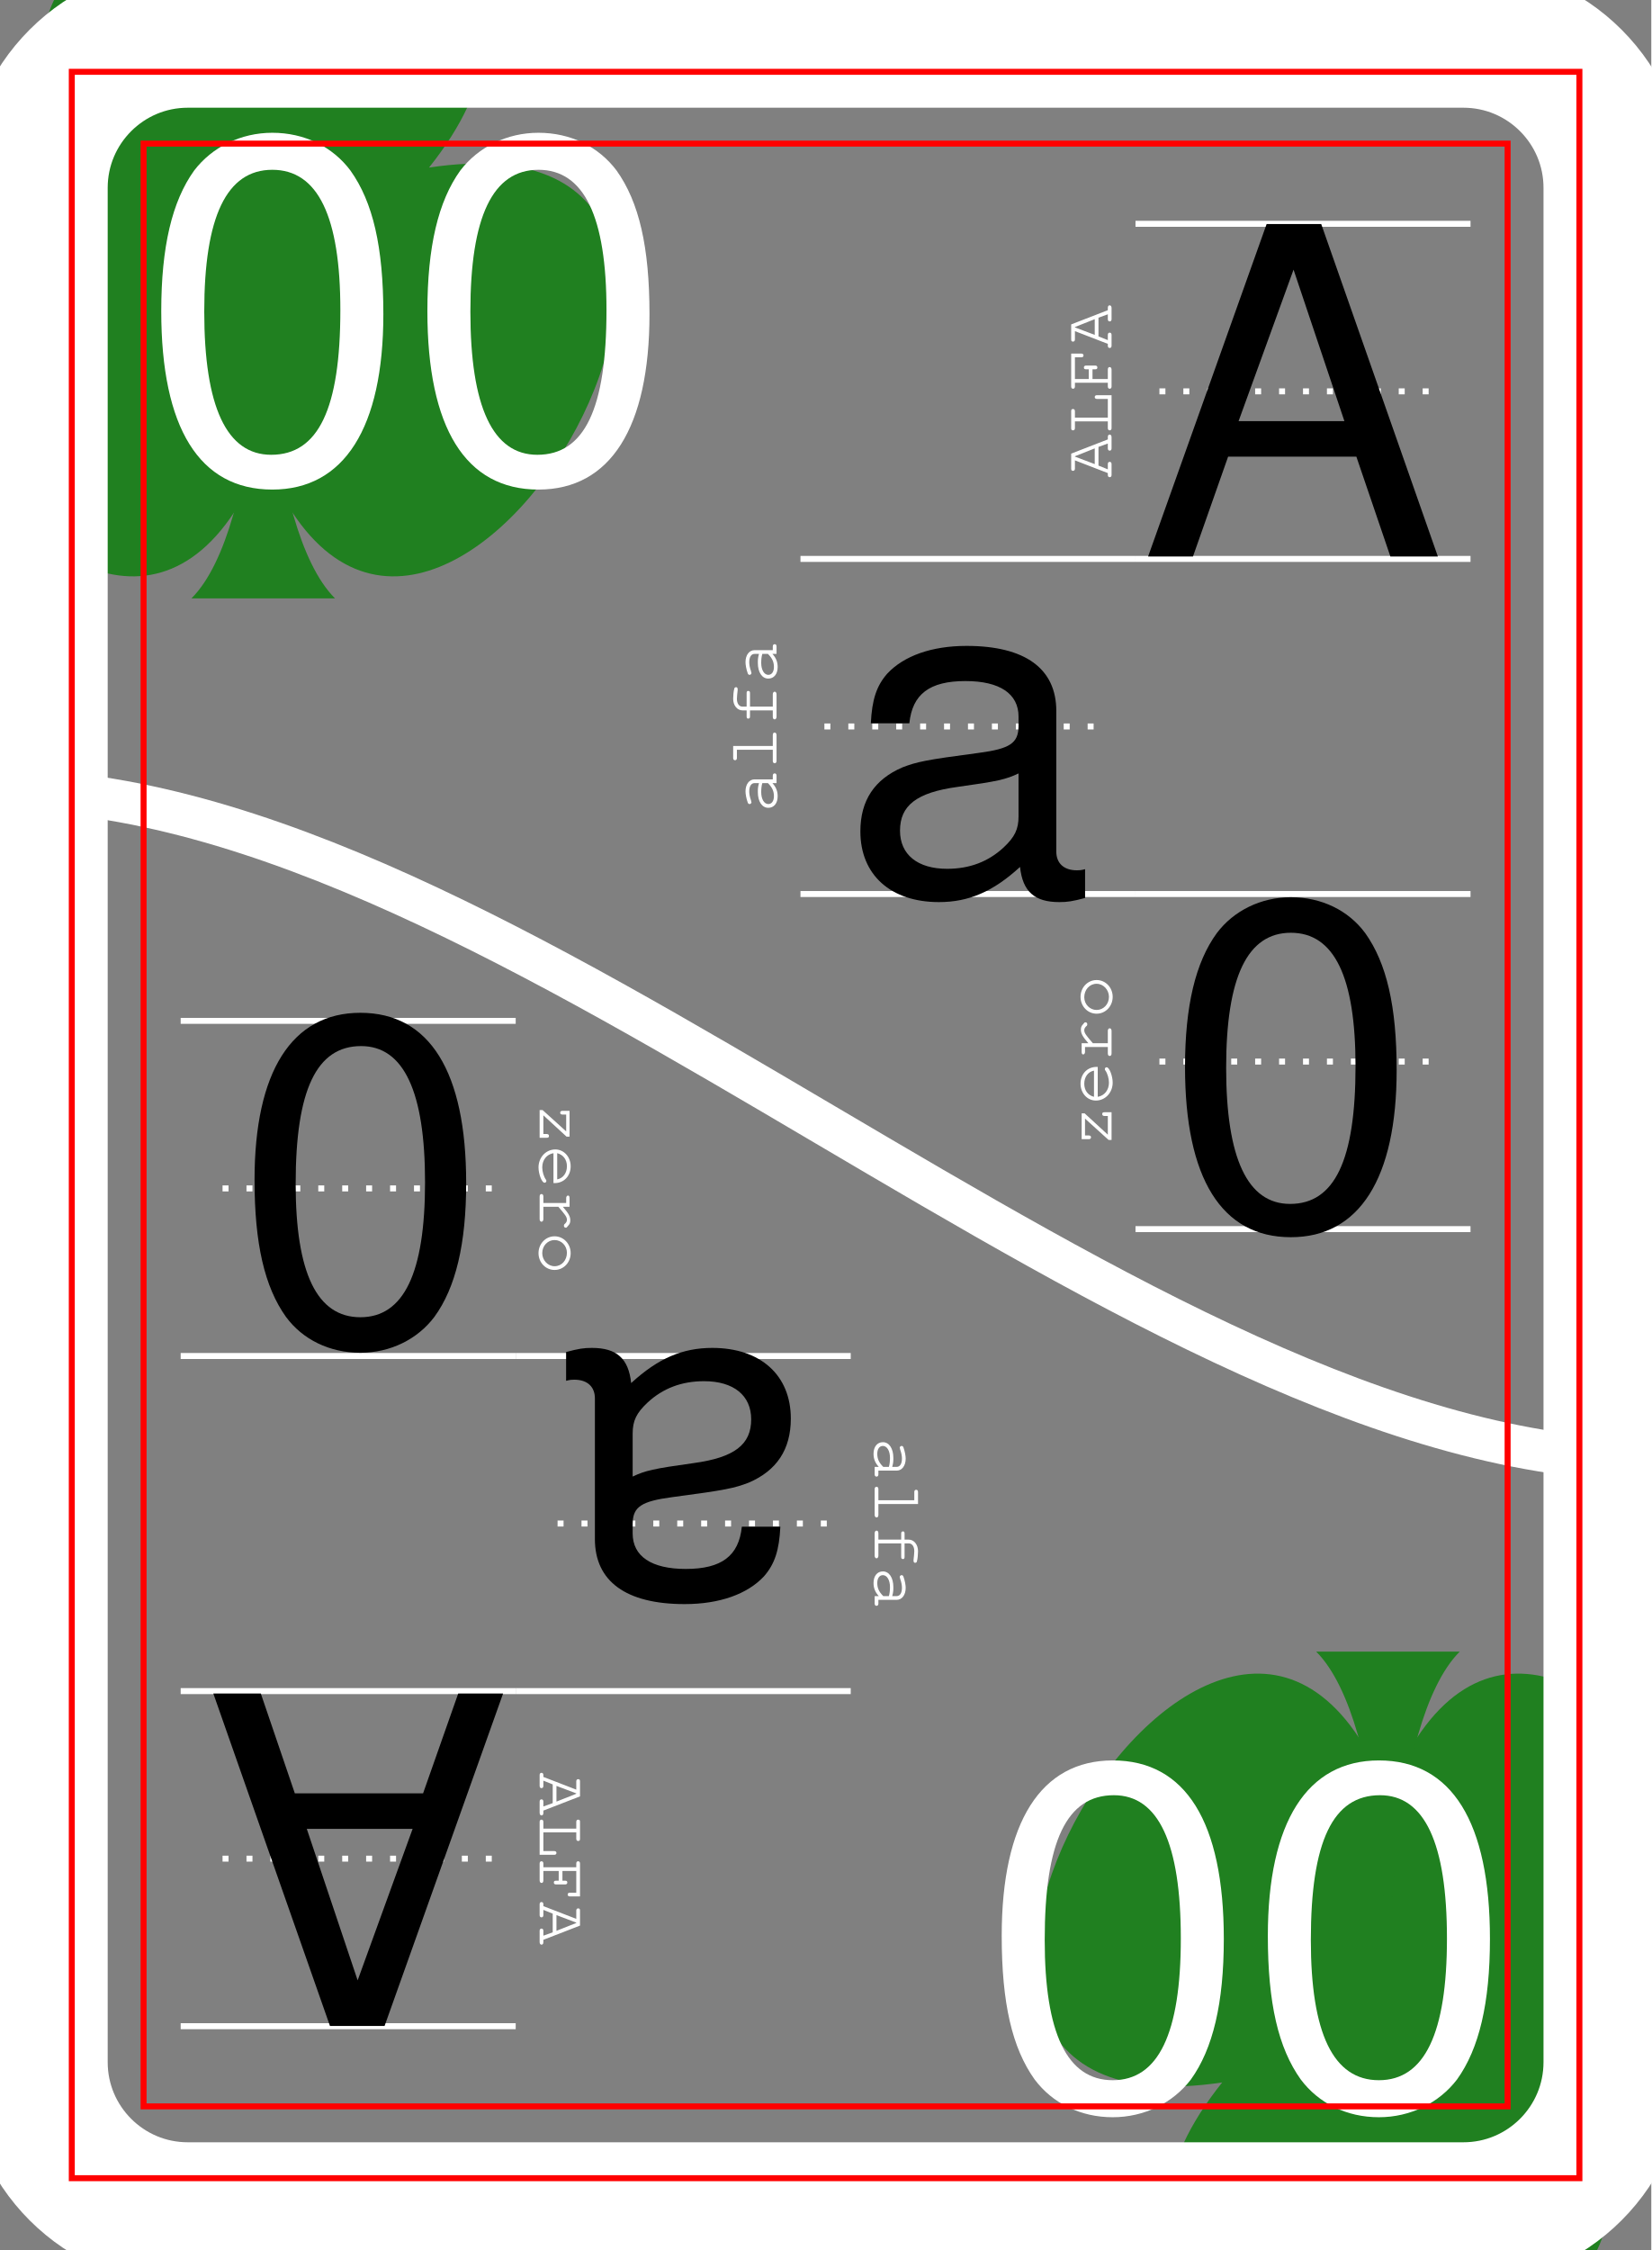
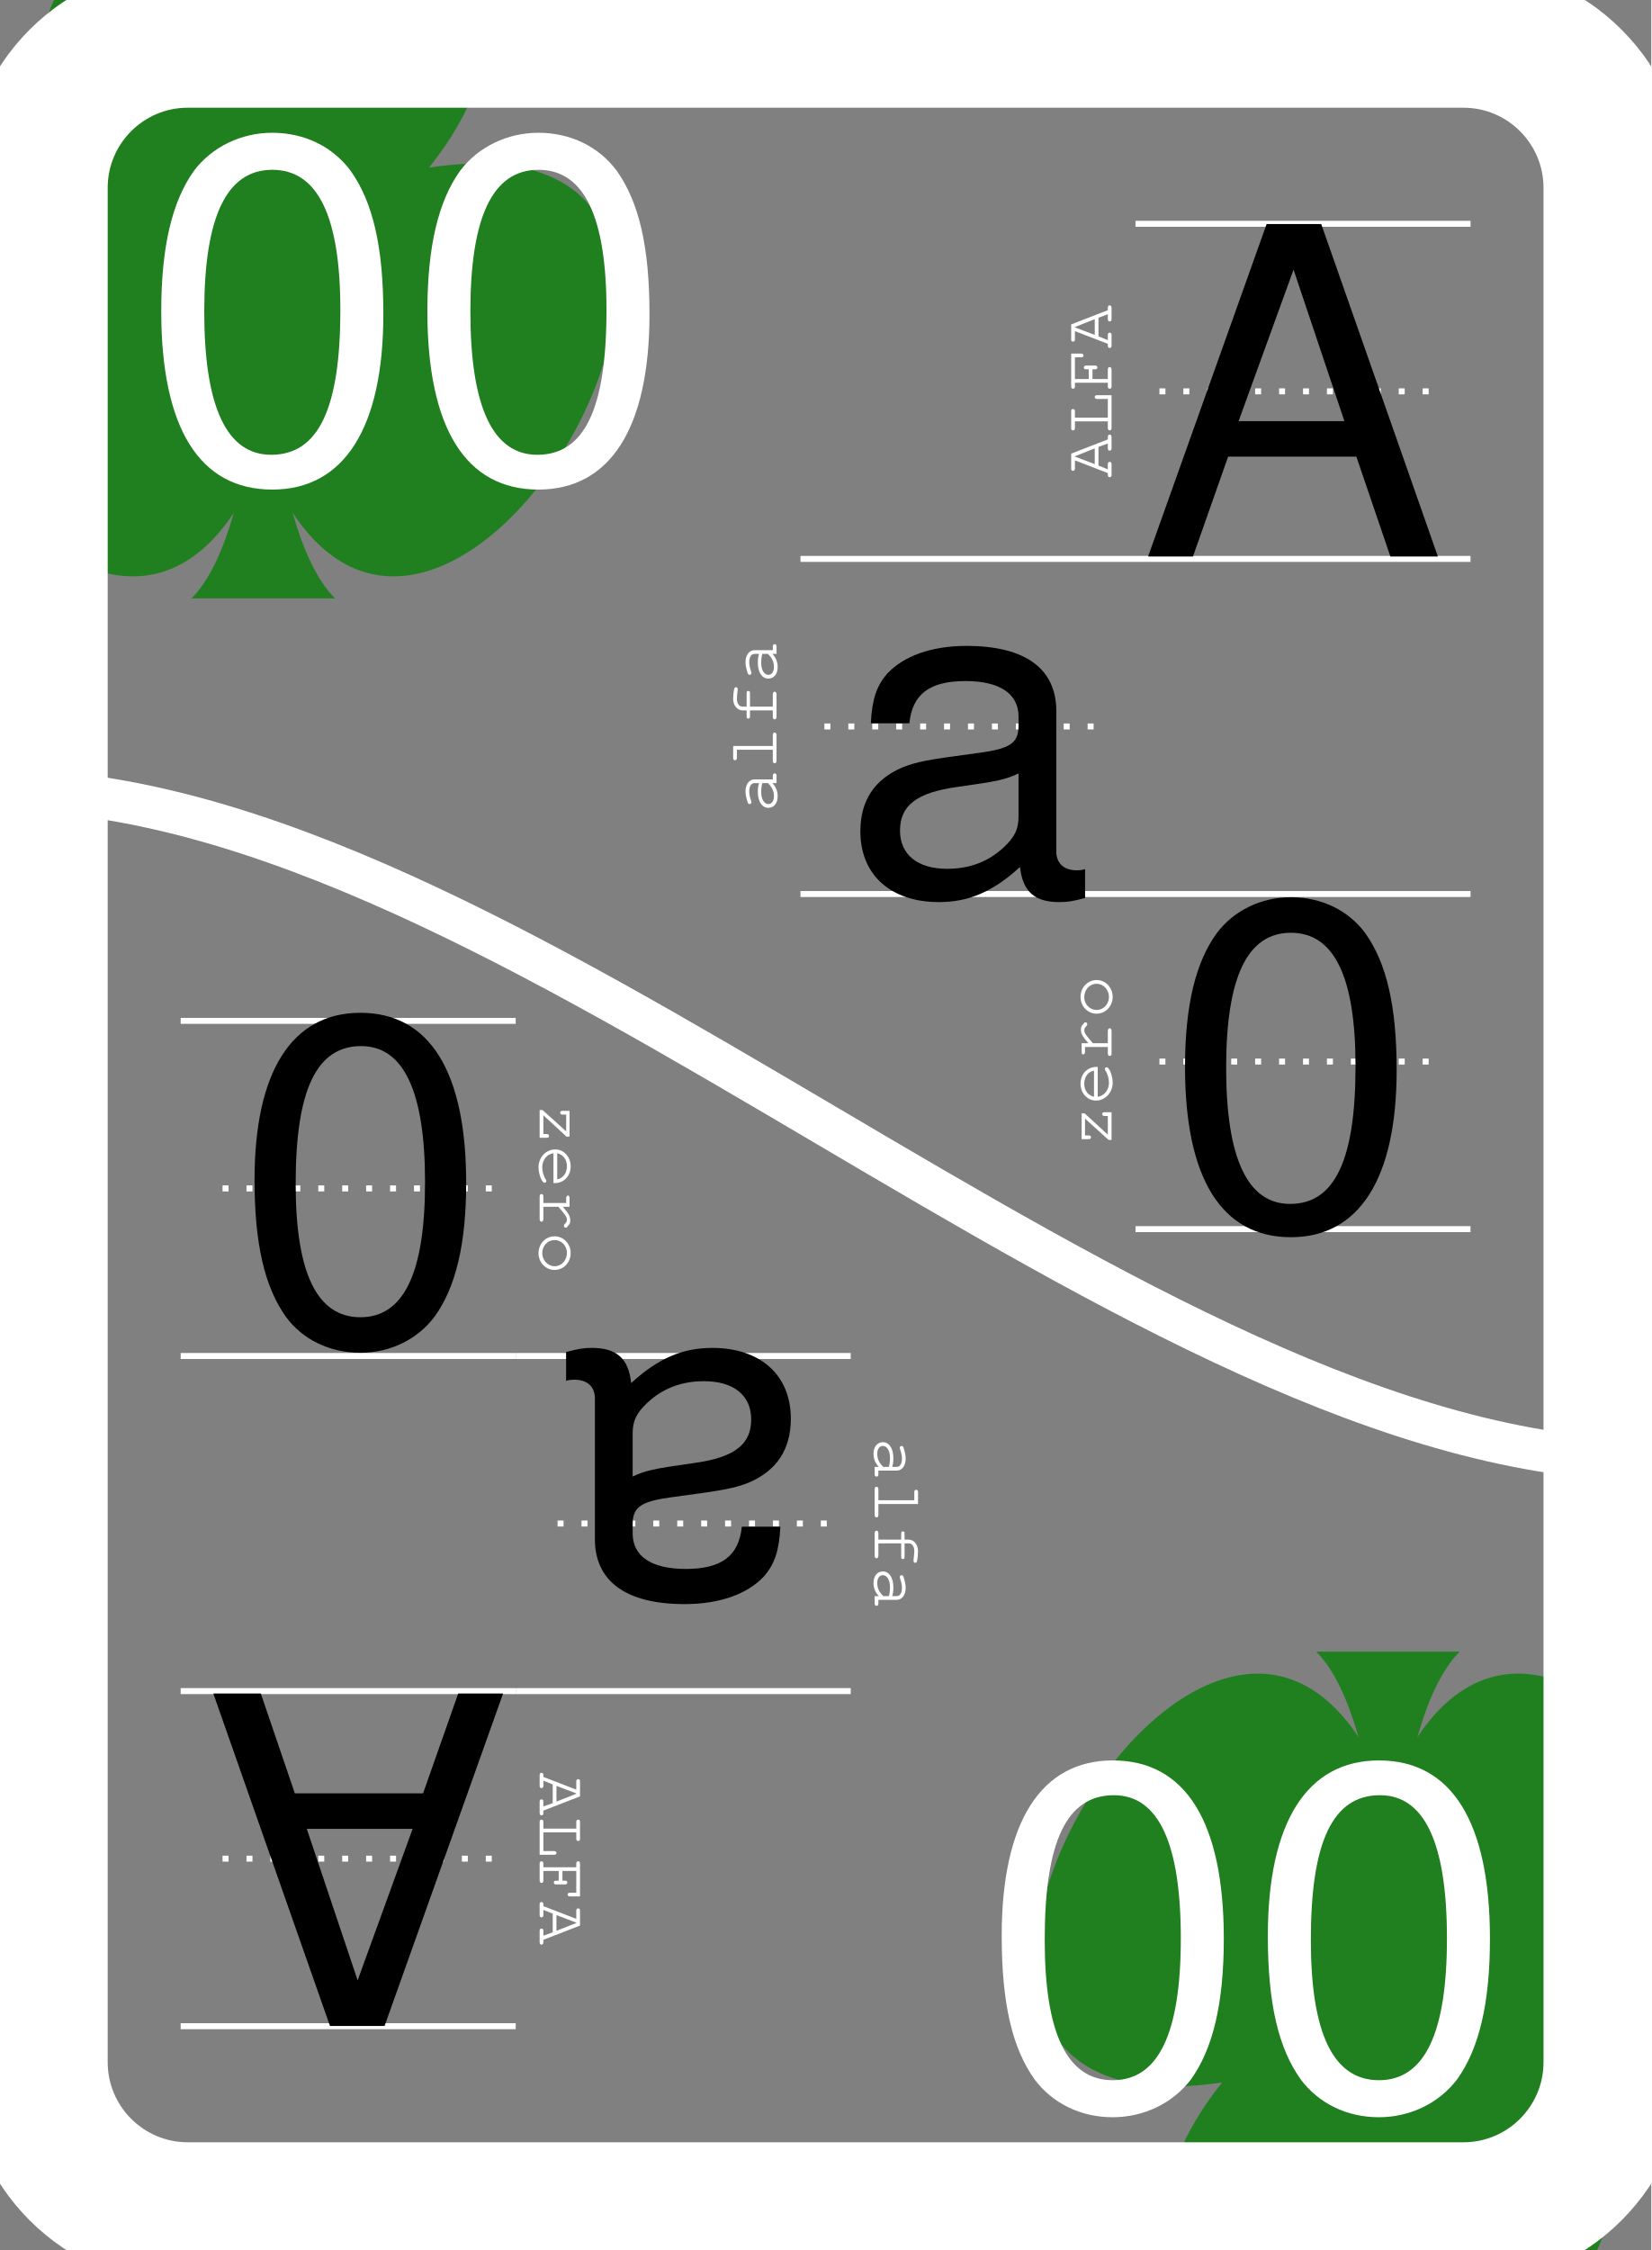
<svg xmlns="http://www.w3.org/2000/svg" xmlns:xlink="http://www.w3.org/1999/xlink" width="69mm" height="94mm" viewBox="-3 -3 69 94" version="1.1" id="card-00">
  <style>
    text { font-family:Helvetica; font-size:19.04px; line-height:1; fill:#000000;fill-opacity:1;stroke:none; }
   
   g.emoji path, g.emoji ellipse, g.emoji circle  { fill:none;stroke:#000000;stroke-width:1.0;stroke-linecap:round;stroke-miterlimit:4;stroke-dasharray:none;stroke-opacity:1 }
   g#card-00-formats-dark text { font-size:7px;fill:#ffffff; }
   g#card-00-thumb-up text, g#card-00-thumb-down text { font-size:7px; }
   path  { fill:none;stroke:#000000;stroke-width:1.0;stroke-linecap:butt;stroke-linejoin:miter;stroke-opacity:1; }
   path.suit { stroke:none; }
   g#card-00-border path  { fill:#808080;fill-opacity:1;stroke:#000000;stroke-width:1.5;stroke-opacity:1;stroke-miterlimit:4;stroke-dasharray:none; }
   g#card-00-lines path { fill:none;stroke:#ffffff;stroke-width:0.25;stroke-linecap:butt;stroke-linejoin:miter;stroke-miterlimit:4;stroke-dasharray:none;stroke-dashoffset:0;stroke-opacity:1 }
   g#card-00-lines-dark path { fill:none;stroke:#000000;stroke-width:0.5;stroke-linecap:butt;stroke-linejoin:miter;stroke-miterlimit:4;stroke-dasharray:none;stroke-dashoffset:0;stroke-opacity:1; }
   g#card-00-lines path.lines-center { stroke-dasharray:0.25, 0.75;}
  </style>
  <defs>
    <g id="card-00-heart-full" class="emoji" transform="translate(-7,-14)">
      <path d="M 7,14 C -5.5,3.5 2,-3 7,2 12,-3 19.5,3.5 7,14 Z" />
    </g>
    <g id="card-00-heart-broken" class="emoji" transform="translate(-7,-14)">
      <path d="M 3.119,0.918 C -0.516,1.134 -2.304,6.546 6.573,13.572            L 10.056,6.195 5.805,7.761 6.763,2.319            C 5.546,1.284 4.244,0.851 3.119,0.918 Z" />
      <path d="M 11.598,-0.031 C 10.627,-0.087 9.524,0.229 8.459,0.983            L 6.937,5.754 12.36,4.47 6.655,12.992            c 0.148,0.146 0.298,0.292 0.453,0.44            C 17.163,6.008 15.371,0.19 11.598,-0.031 Z" />
    </g>
    <g id="card-00-thumb" class="emoji">
      <path d="m 0.25,6 h 4 C 3.761,3.426 2.261,0.331 6.095,0.464           9.005,0.565 8.214,3.28 7.75,6 c 3,0 7,1 4,3 1,1 1,1 0,2 2,1 2,3 -11.5,2 z" />
      <path style="stroke-width:0.5" d="m 4.722,1.807 c 0,0 0.175,2.379 1.03,2.351           0.834,-0.027 0.855,-2.351 0.855,-2.351 z" />
    </g>
    <g id="card-00-thumb-down" transform="translate(-7,-14)">
      <g transform="translate(-0.1064203,-0.6459912)">
-         <path style="fill:none;stroke:#000000;stroke-width:0.342;stroke-miterlimit:4;stroke-dasharray:none;stroke-opacity:1" d="m 6.164,1.456 c -0.871,0.317 -1.75,0.576 -1.954,0.576 -0.337,6.56e-4 -0.37,0.279 -0.37,3.113 v 3.112 l 1.42,1.699 c 0.896,1.072 1.58,2.13 1.855,2.865 0.578,1.548 0.663,1.652 1.361,1.652 1.506,0 2.14,-1.654 1.302,-3.397 -0.703,-1.462 -0.703,-1.462 1.455,-1.462 1.649,0 1.96,-0.054 2.344,-0.408 0.354,-0.325 0.416,-0.551 0.31,-1.118 C 13.393,5.575 13.352,5.054 12.667,2.131 11.27,0.672 9.096,0.391 6.164,1.456 Z" />
-         <path style="fill:none;stroke:#000000;stroke-width:0.342;stroke-linecap:butt;stroke-linejoin:miter;stroke-miterlimit:4;stroke-dasharray:none;stroke-opacity:1" d="m 8.616,14.41 c 0.974,-0.083 0.526,-1.451 0.526,-1.451 l -1.294,-1.563 c -1.552,-0.039 -0.71,0.585 -1.051,0.707" />
-         <rect style="fill:none;fill-opacity:0.801;stroke:#000000;stroke-width:0.39;stroke-linecap:round;stroke-miterlimit:4;stroke-dasharray:none;stroke-opacity:1" width="3.565" height="7.378" x="0.302" y="2.094" />
+         <path d="m 6.164,1.456 c -0.871,0.317 -1.75,0.576 -1.954,0.576 -0.337,6.56e-4 -0.37,0.279 -0.37,3.113 v 3.112 l 1.42,1.699 c 0.896,1.072 1.58,2.13 1.855,2.865 0.578,1.548 0.663,1.652 1.361,1.652 1.506,0 2.14,-1.654 1.302,-3.397 -0.703,-1.462 -0.703,-1.462 1.455,-1.462 1.649,0 1.96,-0.054 2.344,-0.408 0.354,-0.325 0.416,-0.551 0.31,-1.118 C 13.393,5.575 13.352,5.054 12.667,2.131 11.27,0.672 9.096,0.391 6.164,1.456 Z" />
+         <path d="m 8.616,14.41 c 0.974,-0.083 0.526,-1.451 0.526,-1.451 l -1.294,-1.563 c -1.552,-0.039 -0.71,0.585 -1.051,0.707" />
+         <rect width="3.565" height="8.378" x="0.302" y="2.094" />
      </g>
    </g>
    <g id="card-00-thumb-up" class="emoji" transform="translate(-7,-14)">
      <g transform="translate(-0.1064198,-0.2965792)">
-         <path style="fill:none;stroke:#000000;stroke-width:0.342;stroke-miterlimit:4;stroke-dasharray:none;stroke-opacity:1" d="m 6.187,13.485 c -0.869,-0.317 -1.745,-0.576 -1.948,-0.576 -0.336,-6.46e-4 -0.369,-0.279 -0.369,-3.113 v -3.112 l 1.416,-1.699 c 0.893,-1.072 1.576,-2.13 1.849,-2.865 0.576,-1.548 0.661,-1.652 1.357,-1.652 1.501,0 2.134,1.654 1.298,3.397 -0.701,1.462 -0.701,1.462 1.45,1.462 1.644,0 1.954,0.054 2.337,0.408 0.353,0.325 0.415,0.551 0.309,1.118 -0.493,2.514 -0.534,3.035 -1.217,5.958 -1.392,1.459 -3.56,1.74 -6.483,0.674 z" />
-         <path style="fill:none;stroke:#000000;stroke-width:0.342;stroke-linecap:butt;stroke-linejoin:miter;stroke-miterlimit:4;stroke-dasharray:none;stroke-opacity:1" d="m 8.632,0.531 c 0.971,0.083 0.524,1.451 0.524,1.451 l -1.29,1.563 c -1.548,0.039 -0.708,-0.585 -1.048,-0.707" />
-         <rect style="fill:none;fill-opacity:0.801;stroke:#000000;stroke-width:0.39;stroke-linecap:round;stroke-miterlimit:4;stroke-dasharray:none;stroke-opacity:1" id="rect1836" width="3.555" height="7.378" x="0.301" y="6.697" />
+         <path d="m 6.187,13.485 c -0.869,-0.317 -1.745,-0.576 -1.948,-0.576 -0.336,-6.46e-4 -0.369,-0.279 -0.369,-3.113 v -3.112 l 1.416,-1.699 c 0.893,-1.072 1.576,-2.13 1.849,-2.865 0.576,-1.548 0.661,-1.652 1.357,-1.652 1.501,0 2.134,1.654 1.298,3.397 -0.701,1.462 -0.701,1.462 1.45,1.462 1.644,0 1.954,0.054 2.337,0.408 0.353,0.325 0.415,0.551 0.309,1.118 -0.493,2.514 -0.534,3.035 -1.217,5.958 -1.392,1.459 -3.56,1.74 -6.483,0.674 z" />
+         <path d="m 8.632,0.531 c 0.971,0.083 0.524,1.451 0.524,1.451 l -1.29,1.563 c -1.548,0.039 -0.708,-0.585 -1.048,-0.707" />
+         <rect width="3.555" height="8.378" x="0.301" y="6.697" />
      </g>
    </g>
    <g id="card-00-sad" class="emoji" transform="translate(-7,-14)">
      <ellipse id="card-00-sad-right-eye" cx="9.5" cy="4" rx="0.25" ry="0.75" />
      <ellipse id="card-00-sad-left-eye" cx="4.5" cy="4" rx="0.25" ry="0.75" />
      <circle id="card-00-sad-face" cx="7" cy="7" r="7" />
      <path id="card-00-sad-frown" d="m 3,10 c 1.5,-3 6,-3 8,0" />
    </g>
    <g id="card-00-happy" class="emoji" transform="translate(-7,-14)">
      <ellipse id="card-00-happy-right-eye" cx="9.5" cy="4" rx="0.25" ry="0.75" />
      <ellipse id="card-00-happy-left-eye" cx="4.5" cy="4" rx="0.25" ry="0.75" />
      <circle id="card-00-happy-face" cx="7" cy="7" r="7" />
      <path id="card-00-happy-smile" d="m 3,8 c 1.5,4 6,4 8,0" />
    </g>
    <g id="card-00-suit-club" transform="translate(7,7)">
      <path id="card-00-suit-club-flower" style="fill:#208020;stroke:none" d="     M -7.347880794884119e-16,4.0      C 3.365,12.557 12.557,-3.365 3.464,-2.0      C 9.192,-9.192 -9.192,-9.192 -3.464,-2      C -12.557,-3.365 -3.365,12.557 -7.347880794884119e-16,4.0      Z     " />
      <path id="card-00-suit-club-stem" style="fill:#208020;stroke:none" d="     m 0,7.0      h -1.5      c 1.5,-1.5 1.5,-7.0 1.5,-7.0      c 0,0 0,5.5 1.5,7.0      z" />
    </g>
    <g id="card-00-suit-heart">
      <path style="fill:#802020;stroke:none" d="M 7,14 C -5.5,3.5 2,-3 7,2 12,-3 19.5,3.5 7,14 Z" />
    </g>
    <g id="card-00-suit-diamond">
      <path style="fill:#202080;stroke:none" d="m 7,14 -7,-10 7,-4 7,4 z" />
    </g>
    <g id="card-00-suit-spade">
      <path style="fill:#202020;stroke:none" d="M 7,0 C -5.5,10.5 2,17 7,12 12,17 19.5,10.5 7,0 Z" />
      <path style="fill:#202020;stroke:none" d="m 7,14 h -1.5 c 1.5,-1.5 1.5,-7.0 1.5,-7.0 c 0,0 0,5.5 1.5,7.0 z" />
    </g>
    <g id="card-00-lines">
      <path d="m 0,0 14,0" />
      <path class="lines-center" d="m 1,7 12,0" />
      <path d="m 0,14 14,0" />
    </g>
    <g id="card-00-lines-dark">
      
      
      
    </g>
    <g id="card-00-translate-text">
      <text xml:space="preserve" x="37.45" y="34.25" text-anchor="middle">a</text>
      <text xml:space="preserve" x="51" y="20.25" text-anchor="middle">A</text>
      <text xml:space="preserve" x="51" y="48.25" text-anchor="middle">0</text>
    </g>
    <g id="card-00-translate-pics">
      <use x="37.45" y="34.25" xlink:href="#card-00-" />
      <use x="51" y="20.25" xlink:href="#card-00-" />
      <use x="51" y="48.25" xlink:href="#card-00-" />
    </g>
    <g id="card-00-formats">
      <g id="formats-up" transform="translate(44.45,6.35)">
        <use xlink:href="#card-00-lines" />
        <text transform="rotate(-90) translate(-7,-1)" xml:space="preserve" text-anchor="middle" style="font-size:3px;line-height:1;font-family:Courier;fill:#ffffff;fill-opacity:1;stroke:#ffffff;stroke-width:0;stroke-miterlimit:4;stroke-dasharray:none;stroke-opacity:1">ALFA</text>
      </g>
      <g id="card-00-formats-plain" transform="translate(30.45,20.35)">
        <use xlink:href="#card-00-lines" />
        <text transform="rotate(-90) translate(-7,-1)" xml:space="preserve" text-anchor="middle" style="font-size:3px;line-height:1;font-family:Courier;fill:#ffffff;fill-opacity:1;stroke:#ffffff;stroke-width:0;stroke-miterlimit:4;stroke-dasharray:none;stroke-opacity:1">alfa</text>
      </g>
      <g id="card-00-formats-down" transform="translate(44.45,34.35)">
        <use xlink:href="#card-00-lines" />
        <text transform="rotate(-90) translate(-7,-1)" xml:space="preserve" text-anchor="middle" style="font-size:3px;line-height:1;font-family:Courier;fill:#ffffff;fill-opacity:1;stroke:#ffffff;stroke-width:0;stroke-miterlimit:4;stroke-dasharray:none;stroke-opacity:1">zero</text>
      </g>
      <text xml:space="preserve" text-anchor="middle" style="font-size:7px;line-height:1;font-family:Courier;fill:#ffffff;fill-opacity:1;stroke:#ffffff;stroke-width:0;stroke-miterlimit:4;stroke-dasharray:none;stroke-opacity:1" x="51.45" y="28.50" />
    </g>
    <g id="card-00-formats-dark">
      <g id="card-00-formats-up" transform="translate(44.45,6.35)">
        <use xlink:href="#card-00-lines-dark" />
        <text transform="rotate(-90) translate(-7,-1)" xml:space="preserve" text-anchor="middle" style="font-size:3px;line-height:1;font-family:Courier;fill:#ffffff;fill-opacity:1;stroke:#ffffff;stroke-width:0;stroke-miterlimit:4;stroke-dasharray:none;stroke-opacity:1">ALFA</text>
      </g>
      <g id="card-00-formats-plain" transform="translate(30.45,20.35)">
        <use xlink:href="#card-00-lines-dark" />
        <text transform="rotate(-90) translate(-7,18.5)" xml:space="preserve" text-anchor="middle" style="font-size:4px;line-height:1;font-family:Courier;fill:#ffffff;fill-opacity:1;stroke:#ffffff;stroke-width:0;stroke-miterlimit:4;stroke-dasharray:none;stroke-opacity:1">alfa</text>
      </g>
      <g id="card-00-formats-down" transform="translate(44.45,34.35)">
        <use xlink:href="#card-00-lines-dark" />
        <text transform="rotate(-90) translate(-7,-1)" xml:space="preserve" text-anchor="middle" style="font-size:3px;line-height:1;font-family:Courier;fill:#ffffff;fill-opacity:1;stroke:#ffffff;stroke-width:0;stroke-miterlimit:4;stroke-dasharray:none;stroke-opacity:1">zero</text>
      </g>
      <text xml:space="preserve" text-anchor="middle" style="fill:#000000;font-size:150%" x="51.45" y="36" />
    </g>
  </defs>
  <g id="card-00-main-layer">
    <rect x="-3" y="-3" width="69" height="94" style="fill:#808080" />
    <use opacity="1" transform="matrix(2,0,0,2,-6,-6)" xlink:href="#card-00-suit-club" />
    <use xlink:href="#card-00-formats" />
    <g transform="rotate(180,31.5,44)">
      <use opacity="1" transform="matrix(2,0,0,2,-6,-6)" xlink:href="#card-00-suit-club" />
      <use xlink:href="#card-00-formats" />
    </g>
    <g id="card-00-border">
      <rect x="-1.5" y="-1.5" width="66" height="91" rx="6.35" opacity="1.0" style="fill:none;stroke:#ffffff;stroke-width:6.0" />
      <path id="card-00-border-separator" style="stroke:#ffffff;stroke-width:1.75;fill:none;" d="M -3.0,30 C 18.5,30 44.5,58 66,58" />
    </g>
    <g id="card-00-upward">
      <text x="14" y="17" style="font-family:Helvetica;font-size:20px;fill:#fff" text-anchor="middle">00</text>
      <use xlink:href="#card-00-translate-text" />
    </g>
    <use xlink:href="#card-00-upward" transform="rotate(180,31.5,44)" />
-     <rect x="0" y="0" width="63" height="88" style="stroke:#f00;stroke-width:0.25;fill:none;" />
-     <rect x="3" y="3" width="57" height="82" style="stroke:#f00;stroke-width:0.25;fill:none;" />
  </g>
</svg>
